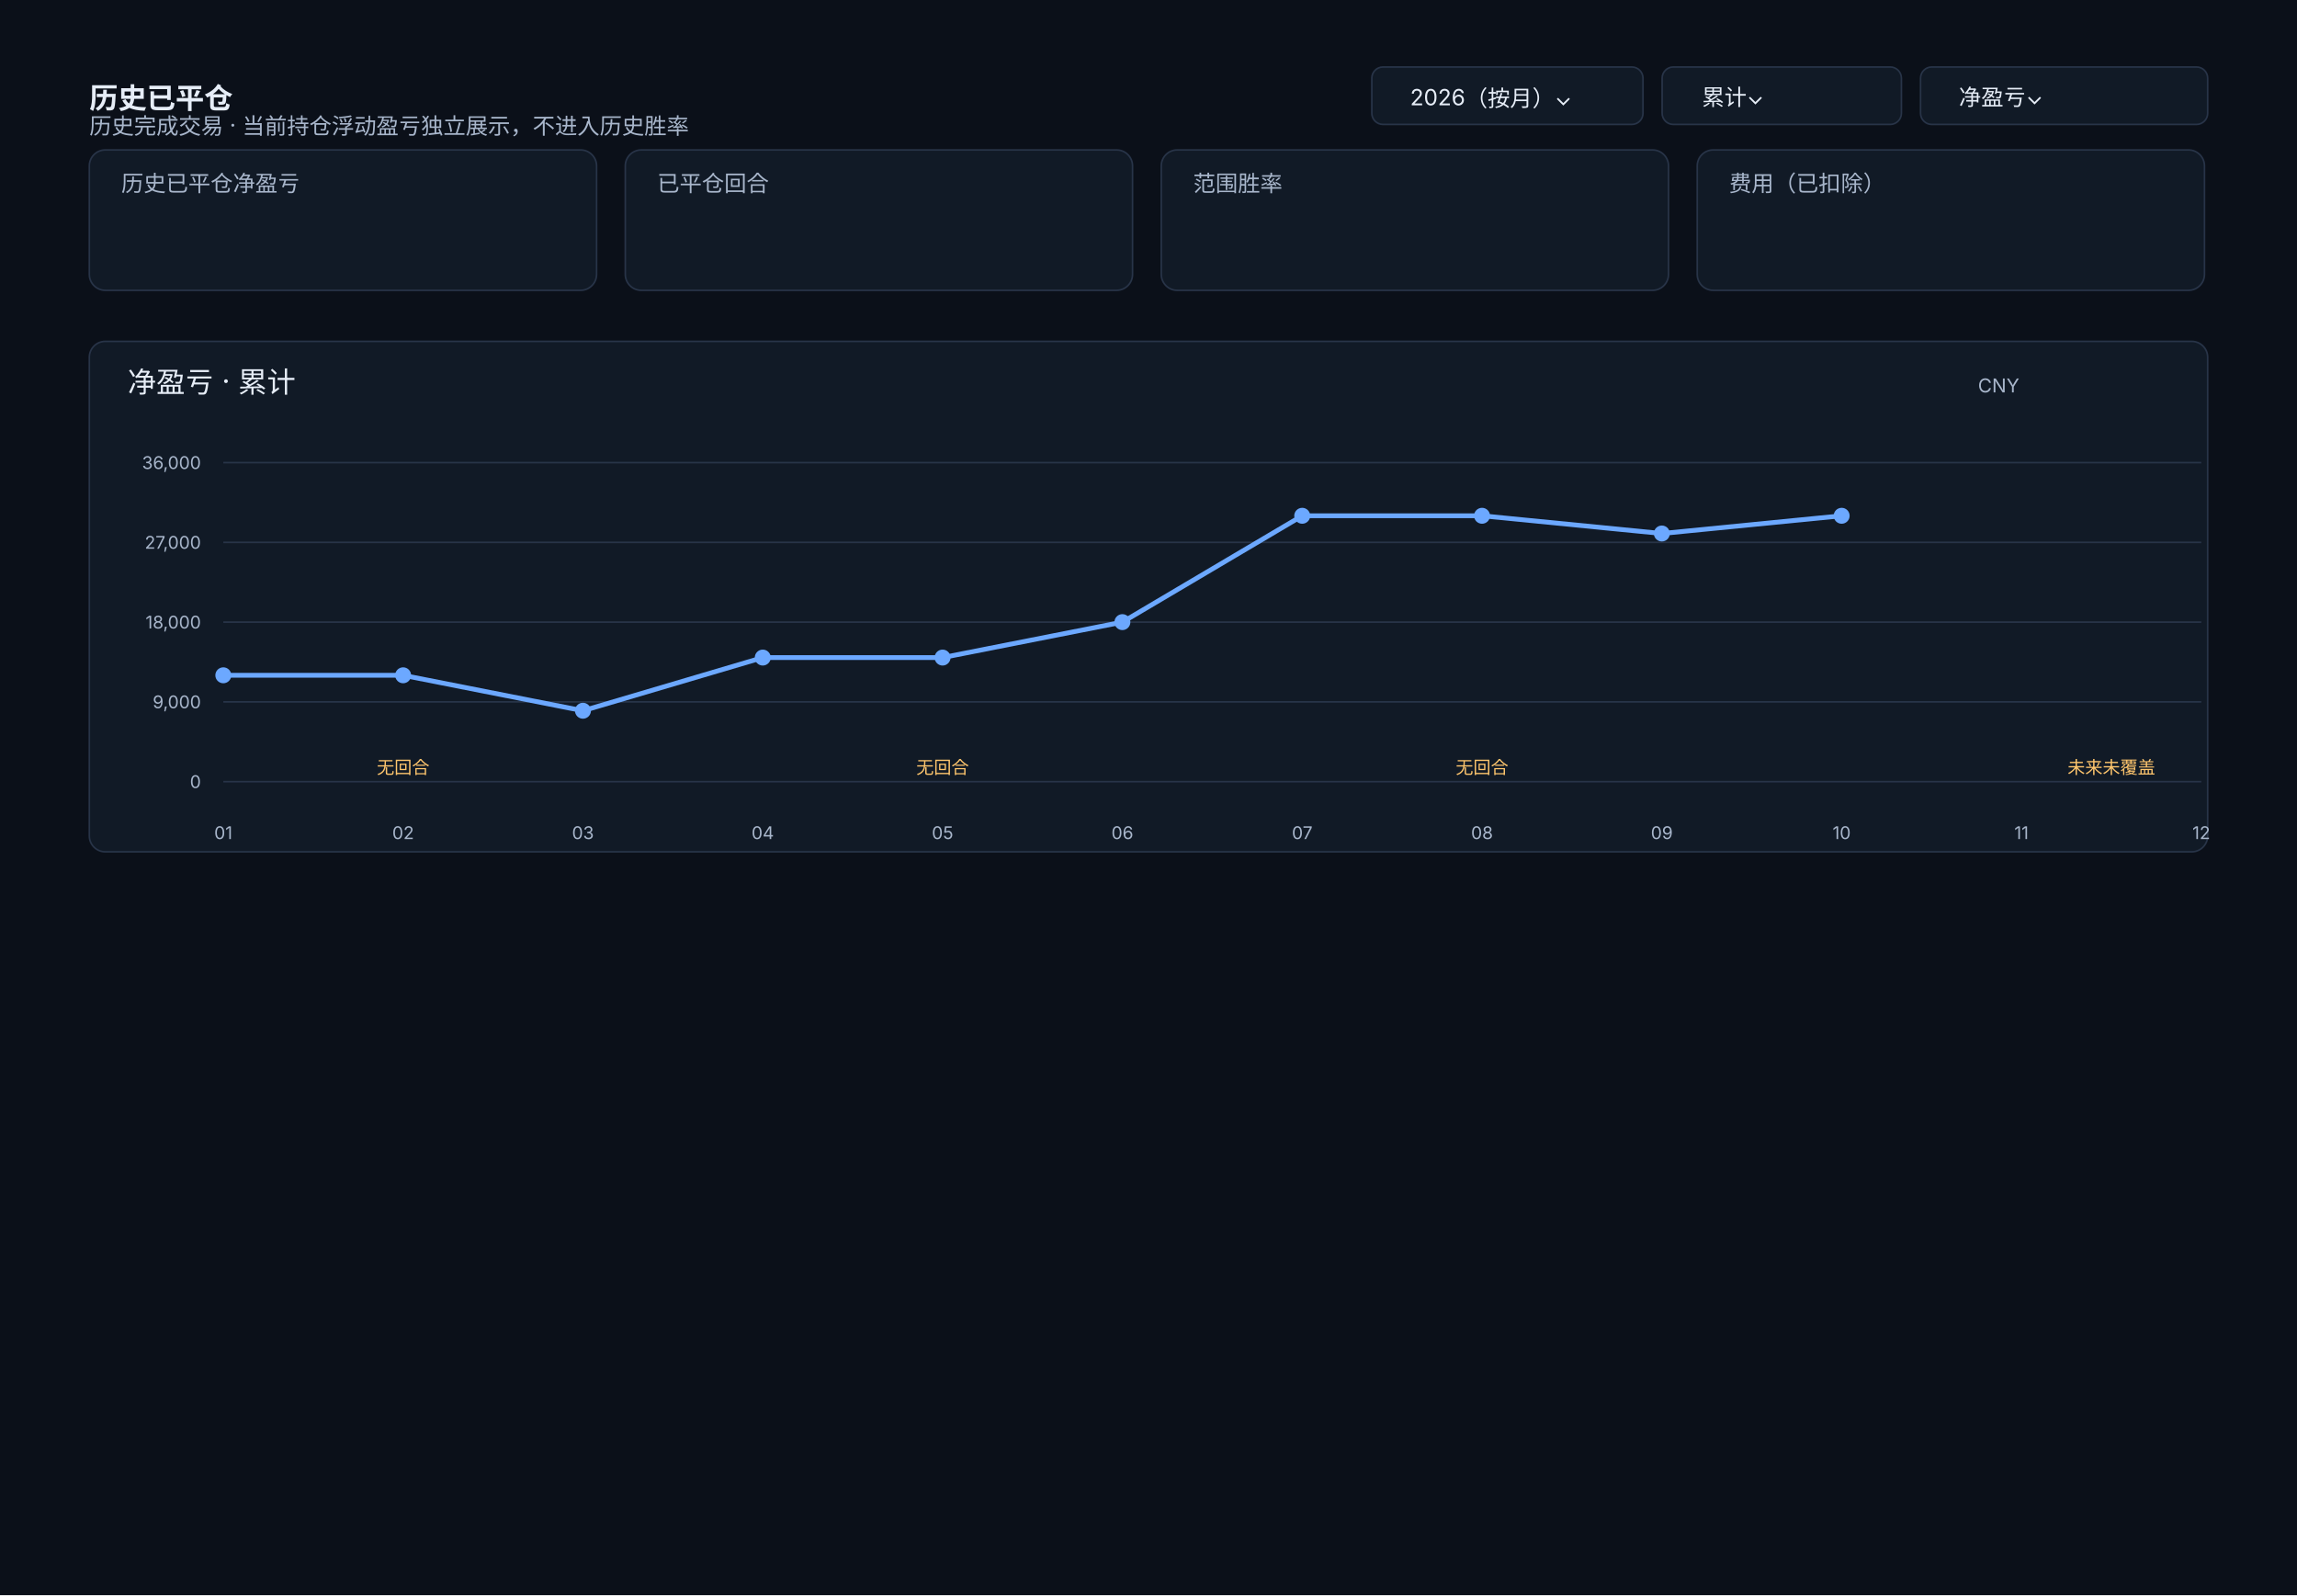
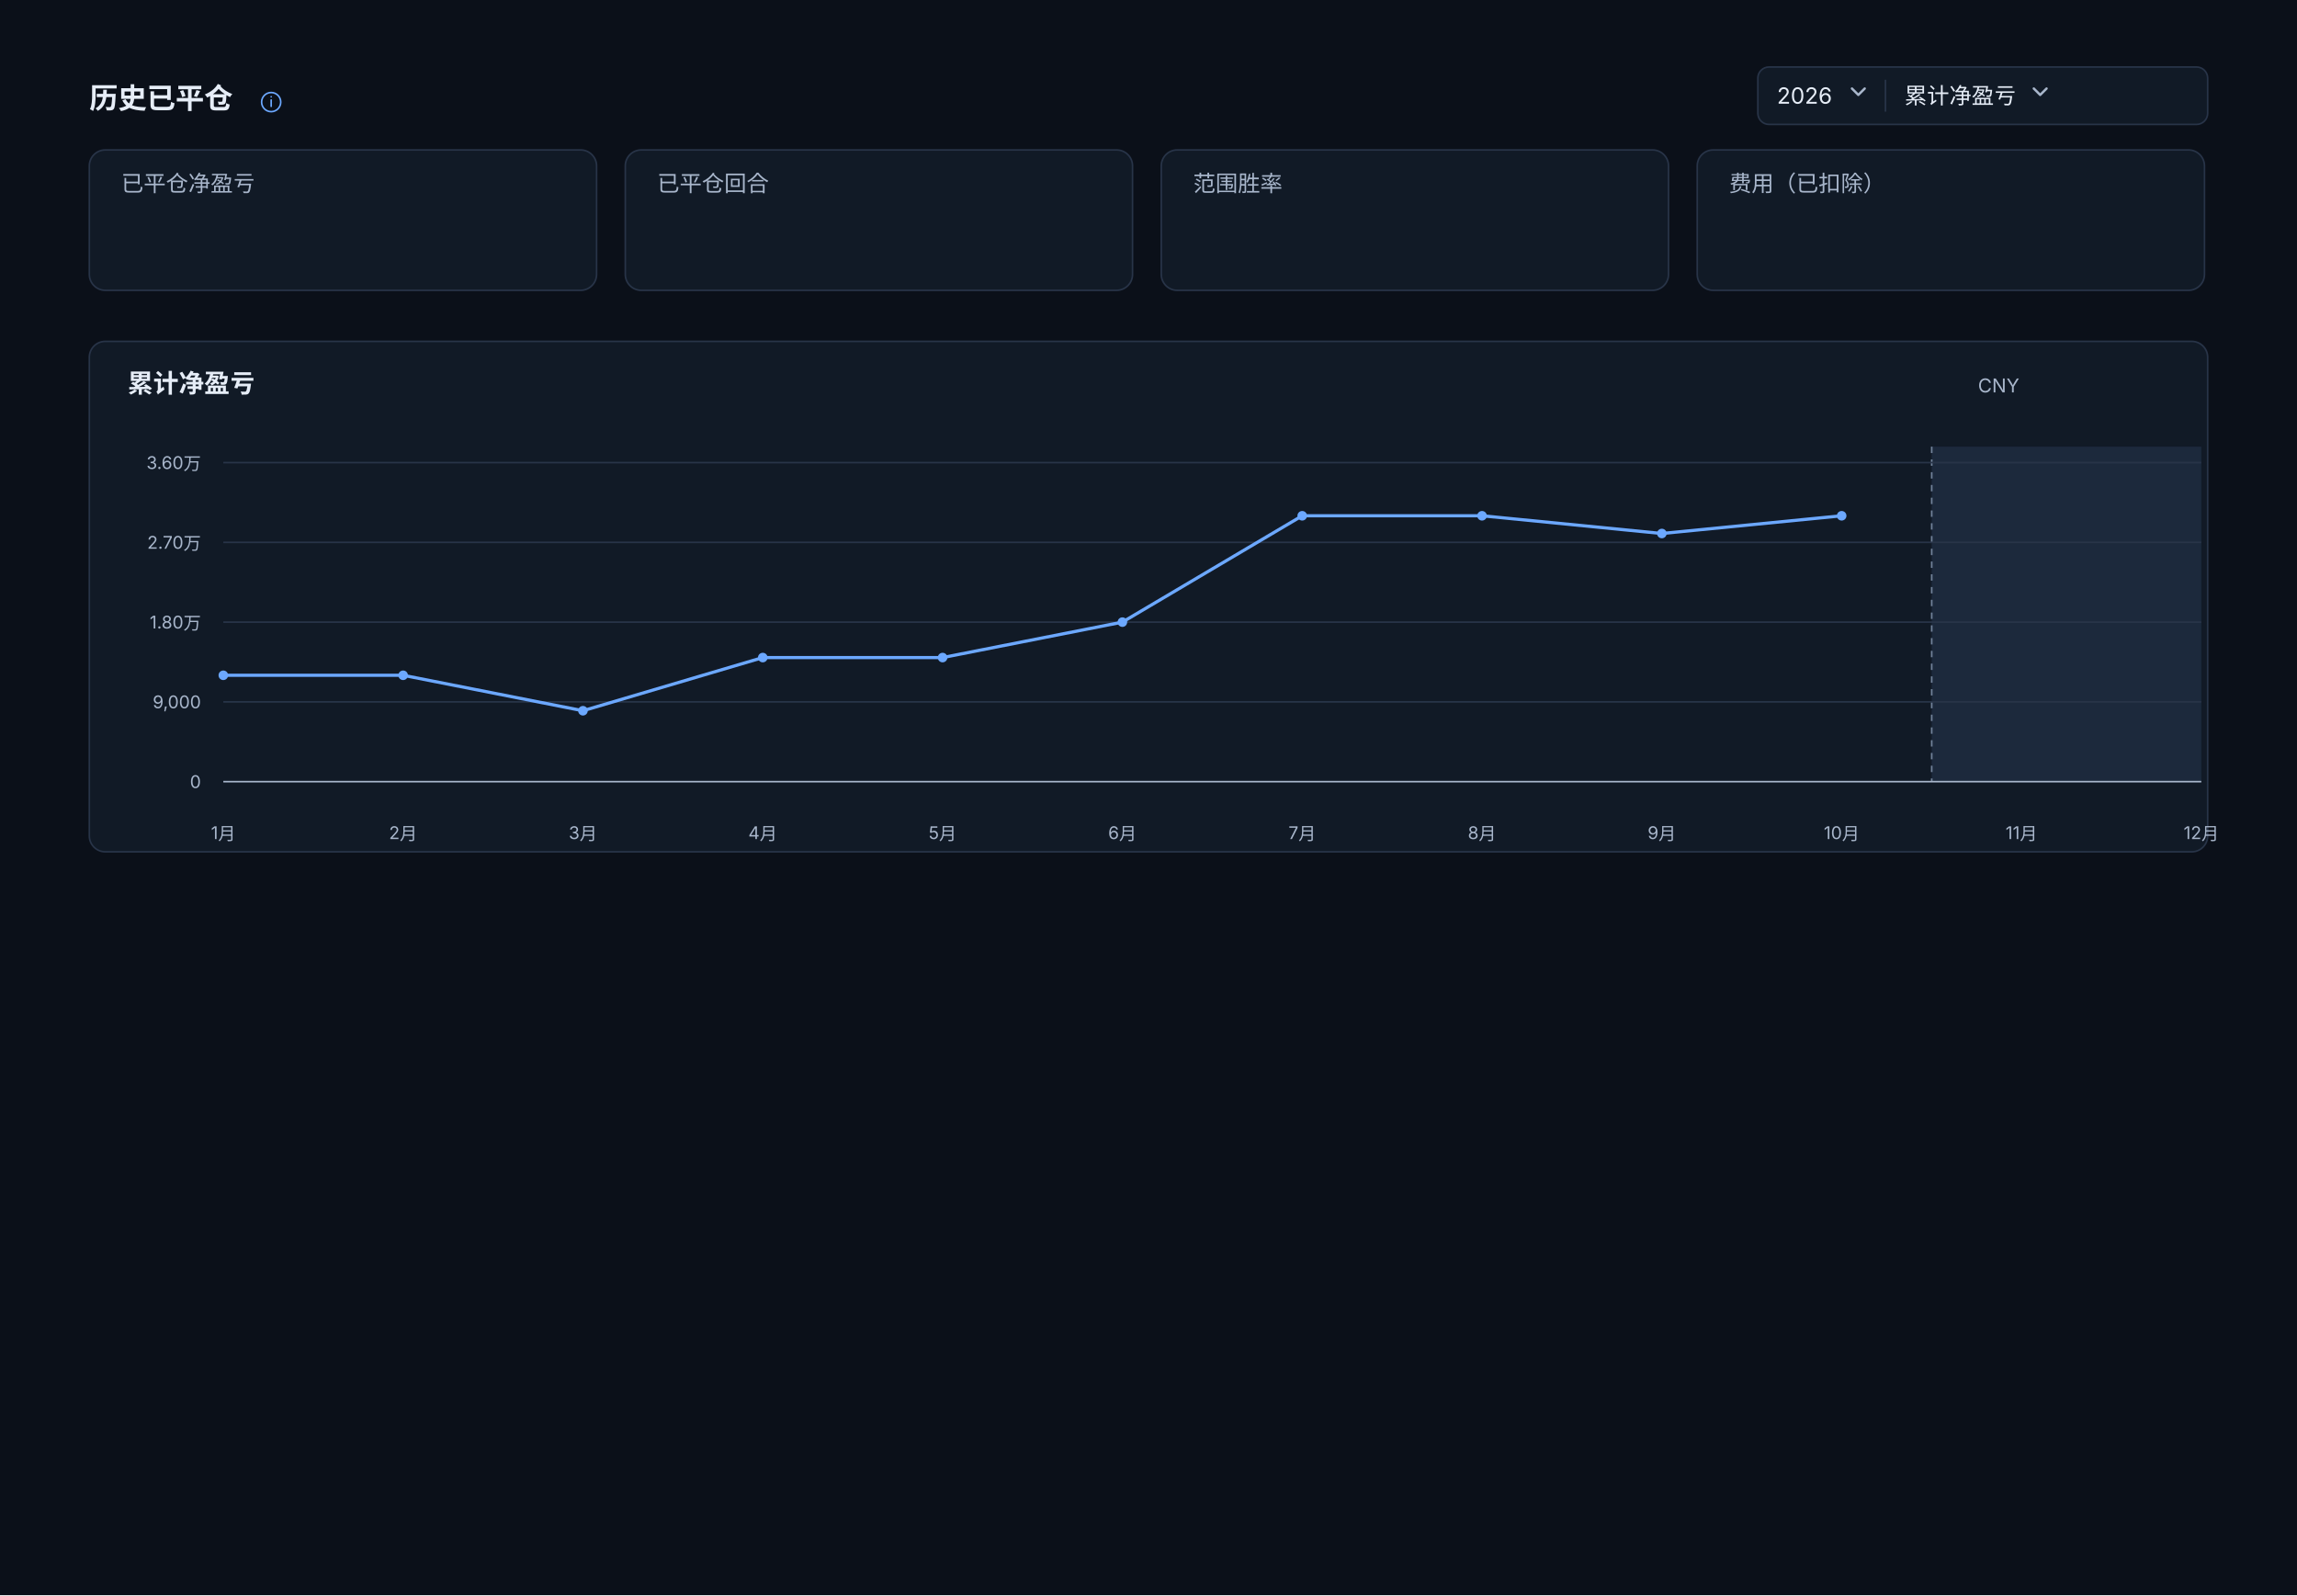
<svg xmlns="http://www.w3.org/2000/svg" width="1440" height="1000" viewBox="0 0 1440 1000" role="img" aria-labelledby="history-title history-desc">
  <rect width="1440" height="1000" fill="#0b1019" />
-   <text x="56" y="68" fill="#e6edf7" font-size="18" font-family="-apple-system,BlinkMacSystemFont,Segoe UI,PingFang SC,sans-serif" font-weight="700" text-anchor="start">历史已平仓</text>
-   <text x="56" y="84" fill="#a8b6cb" font-size="14" font-family="-apple-system,BlinkMacSystemFont,Segoe UI,PingFang SC,sans-serif" font-weight="400" text-anchor="start">历史完成交易 · 当前持仓浮动盈亏独立展示，不进入历史胜率</text>
-   <rect x="860" y="42" width="170" height="36" rx="7" fill="#111a26" stroke="#283448" />
-   <text x="884" y="66" fill="#e6edf7" font-size="14" font-family="-apple-system,BlinkMacSystemFont,Segoe UI,PingFang SC,sans-serif" font-weight="400" text-anchor="start">2026（按月）⌄</text>
-   <rect x="1042" y="42" width="150" height="36" rx="7" fill="#111a26" stroke="#283448" />
-   <text x="1067" y="66" fill="#e6edf7" font-size="14" font-family="-apple-system,BlinkMacSystemFont,Segoe UI,PingFang SC,sans-serif" font-weight="400" text-anchor="start">累计⌄</text>
-   <rect x="1204" y="42" width="180" height="36" rx="7" fill="#111a26" stroke="#283448" />
-   <text x="1228" y="66" fill="#e6edf7" font-size="14" font-family="-apple-system,BlinkMacSystemFont,Segoe UI,PingFang SC,sans-serif" font-weight="400" text-anchor="start">净盈亏⌄</text>
+   <text x="56" y="68" fill="#e6edf7" font-size="18" font-family="-apple-system,BlinkMacSystemFont,Segoe UI,PingFang SC,sans-serif" font-weight="600" text-anchor="start">历史已平仓</text>
+   <g role="img" aria-label="统计口径说明" data-control="history-scope-info" data-icon="info">
+     <svg x="162" y="56" width="16" height="16" viewBox="0 0 24 24" aria-hidden="true">
+       <circle cx="12" cy="12" r="9" fill="none" stroke="#6CA8FF" stroke-width="1.5" />
+       <path d="M12 10v6M12 7h.01" fill="none" stroke="#6CA8FF" stroke-width="1.5" stroke-linecap="round" stroke-linejoin="round" />
+     </svg>
+   </g>
+   <g role="group" aria-label="范围：2026；展示方式：累计净盈亏" data-control="history-controls">
+     <rect x="1102" y="42" width="282" height="36" rx="7" fill="#111a26" stroke="#283448" />
+     <text x="1114" y="65" fill="#e6edf7" font-size="14" font-family="-apple-system,BlinkMacSystemFont,Segoe UI,PingFang SC,sans-serif" font-weight="400" text-anchor="start">2026</text>
+     <svg x="1158" y="50" width="14" height="14" viewBox="0 0 14 14" aria-hidden="true" data-icon="chevron">
+       <path d="M3 5.5l4 4 4-4" fill="none" stroke="#a8b6cb" stroke-width="1.5" stroke-linecap="round" stroke-linejoin="round" />
+     </svg>
+     <line x1="1182" y1="50" x2="1182" y2="70" stroke="#283448" />
+     <text x="1194" y="65" fill="#e6edf7" font-size="14" font-family="-apple-system,BlinkMacSystemFont,Segoe UI,PingFang SC,sans-serif" font-weight="400" text-anchor="start">累计净盈亏</text>
+     <svg x="1272" y="50" width="14" height="14" viewBox="0 0 14 14" aria-hidden="true" data-icon="chevron">
+       <path d="M3 5.5l4 4 4-4" fill="none" stroke="#a8b6cb" stroke-width="1.5" stroke-linecap="round" stroke-linejoin="round" />
+     </svg>
+   </g>
  <rect x="56" y="94" width="318" height="88" rx="10" fill="#111a26" stroke="#283448" />
-   <text x="76" y="120" fill="#a8b6cb" font-size="14" font-family="-apple-system,BlinkMacSystemFont,Segoe UI,PingFang SC,sans-serif" font-weight="400" text-anchor="start">历史已平仓净盈亏</text>
+   <text x="76" y="120" fill="#a8b6cb" font-size="14" font-family="-apple-system,BlinkMacSystemFont,Segoe UI,PingFang SC,sans-serif" font-weight="400" text-anchor="start">已平仓净盈亏</text>
  <text x="76" y="157" fill="#e6edf7" font-size="28" font-family="-apple-system,BlinkMacSystemFont,Segoe UI,PingFang SC,sans-serif" font-weight="600" text-anchor="start" />
  <rect x="392" y="94" width="318" height="88" rx="10" fill="#111a26" stroke="#283448" />
  <text x="412" y="120" fill="#a8b6cb" font-size="14" font-family="-apple-system,BlinkMacSystemFont,Segoe UI,PingFang SC,sans-serif" font-weight="400" text-anchor="start">已平仓回合</text>
  <text x="412" y="157" fill="#e6edf7" font-size="28" font-family="-apple-system,BlinkMacSystemFont,Segoe UI,PingFang SC,sans-serif" font-weight="600" text-anchor="start" />
  <rect x="728" y="94" width="318" height="88" rx="10" fill="#111a26" stroke="#283448" />
  <text x="748" y="120" fill="#a8b6cb" font-size="14" font-family="-apple-system,BlinkMacSystemFont,Segoe UI,PingFang SC,sans-serif" font-weight="400" text-anchor="start">范围胜率</text>
  <text x="748" y="157" fill="#e6edf7" font-size="28" font-family="-apple-system,BlinkMacSystemFont,Segoe UI,PingFang SC,sans-serif" font-weight="600" text-anchor="start" />
-   <text x="748" y="178" fill="#a8b6cb" font-size="11" font-family="-apple-system,BlinkMacSystemFont,Segoe UI,PingFang SC,sans-serif" font-weight="400" text-anchor="start" />
+   <text x="1026" y="157" fill="#a8b6cb" font-size="11" font-family="-apple-system,BlinkMacSystemFont,Segoe UI,PingFang SC,sans-serif" font-weight="400" text-anchor="end" />
  <rect x="1064" y="94" width="318" height="88" rx="10" fill="#111a26" stroke="#283448" />
  <text x="1084" y="120" fill="#a8b6cb" font-size="14" font-family="-apple-system,BlinkMacSystemFont,Segoe UI,PingFang SC,sans-serif" font-weight="400" text-anchor="start">费用（已扣除）</text>
  <text x="1084" y="157" fill="#e6edf7" font-size="28" font-family="-apple-system,BlinkMacSystemFont,Segoe UI,PingFang SC,sans-serif" font-weight="600" text-anchor="start" />
  <rect x="56" y="214" width="1328" height="320" rx="10" fill="#111a26" stroke="#283448" />
-   <text x="80" y="246" fill="#e6edf7" font-size="18" font-family="-apple-system,BlinkMacSystemFont,Segoe UI,PingFang SC,sans-serif" font-weight="400" text-anchor="start">净盈亏 · 累计</text>
+   <rect x="1211" y="280" width="169" height="210" fill="#1d2b40" opacity="0.85" data-state="future-zone" />
+   <line x1="1211" y1="280" x2="1211" y2="490" stroke="#71829b" stroke-dasharray="4 4" />
+   <text x="80" y="246" fill="#e6edf7" font-size="16" font-family="-apple-system,BlinkMacSystemFont,Segoe UI,PingFang SC,sans-serif" font-weight="600" text-anchor="start">累计净盈亏</text>
  <text x="1240" y="246" fill="#a8b6cb" font-size="12" font-family="-apple-system,BlinkMacSystemFont,Segoe UI,PingFang SC,sans-serif" font-weight="400" text-anchor="start">CNY</text>
  <line x1="140" y1="290" x2="1380" y2="290" stroke="#283448" />
-   <text x="126" y="294" fill="#a8b6cb" font-size="11" font-family="-apple-system,BlinkMacSystemFont,Segoe UI,PingFang SC,sans-serif" font-weight="400" text-anchor="end">36,000</text>
+   <text x="126" y="294" fill="#a8b6cb" font-size="11" font-family="-apple-system,BlinkMacSystemFont,Segoe UI,PingFang SC,sans-serif" font-weight="400" text-anchor="end">3.60万</text>
  <line x1="140" y1="340" x2="1380" y2="340" stroke="#283448" />
-   <text x="126" y="344" fill="#a8b6cb" font-size="11" font-family="-apple-system,BlinkMacSystemFont,Segoe UI,PingFang SC,sans-serif" font-weight="400" text-anchor="end">27,000</text>
+   <text x="126" y="344" fill="#a8b6cb" font-size="11" font-family="-apple-system,BlinkMacSystemFont,Segoe UI,PingFang SC,sans-serif" font-weight="400" text-anchor="end">2.70万</text>
  <line x1="140" y1="390" x2="1380" y2="390" stroke="#283448" />
-   <text x="126" y="394" fill="#a8b6cb" font-size="11" font-family="-apple-system,BlinkMacSystemFont,Segoe UI,PingFang SC,sans-serif" font-weight="400" text-anchor="end">18,000</text>
+   <text x="126" y="394" fill="#a8b6cb" font-size="11" font-family="-apple-system,BlinkMacSystemFont,Segoe UI,PingFang SC,sans-serif" font-weight="400" text-anchor="end">1.80万</text>
  <line x1="140" y1="440" x2="1380" y2="440" stroke="#283448" />
  <text x="126" y="444" fill="#a8b6cb" font-size="11" font-family="-apple-system,BlinkMacSystemFont,Segoe UI,PingFang SC,sans-serif" font-weight="400" text-anchor="end">9,000</text>
-   <line x1="140" y1="490" x2="1380" y2="490" stroke="#283448" />
+   <line x1="140" y1="490" x2="1380" y2="490" stroke="#a8b6cb" />
  <text x="126" y="494" fill="#a8b6cb" font-size="11" font-family="-apple-system,BlinkMacSystemFont,Segoe UI,PingFang SC,sans-serif" font-weight="400" text-anchor="end">0</text>
  <g transform="translate(140 280)">
-     <polyline points="0,143.333 112.727,143.333 225.455,165.556 338.182,132.222 450.909,132.222 563.636,110 676.364,43.333 789.091,43.333 901.818,54.444 1014.545,43.333" fill="none" stroke="#6ca8ff" stroke-width="3" />
-     <circle cx="0" cy="143.333" r="5" fill="#6ca8ff" />
-     <circle cx="112.727" cy="143.333" r="5" fill="#6ca8ff" />
-     <text x="112.727" y="205" text-anchor="middle" fill="#ffc66d" font-size="11">无回合</text>
-     <circle cx="225.455" cy="165.556" r="5" fill="#6ca8ff" />
-     <circle cx="338.182" cy="132.222" r="5" fill="#6ca8ff" />
-     <circle cx="450.909" cy="132.222" r="5" fill="#6ca8ff" />
-     <text x="450.909" y="205" text-anchor="middle" fill="#ffc66d" font-size="11">无回合</text>
-     <circle cx="563.636" cy="110" r="5" fill="#6ca8ff" />
-     <circle cx="676.364" cy="43.333" r="5" fill="#6ca8ff" />
-     <circle cx="789.091" cy="43.333" r="5" fill="#6ca8ff" />
-     <text x="789.091" y="205" text-anchor="middle" fill="#ffc66d" font-size="11">无回合</text>
-     <circle cx="901.818" cy="54.444" r="5" fill="#6ca8ff" />
-     <circle cx="1014.545" cy="43.333" r="5" fill="#6ca8ff" />
-     <text x="1183.636" y="205" text-anchor="middle" fill="#ffc66d" font-size="11">未来未覆盖</text>
+     <polyline points="0,143.333 112.727,143.333 225.455,165.556 338.182,132.222 450.909,132.222 563.636,110 676.364,43.333 789.091,43.333 901.818,54.444 1014.545,43.333" fill="none" stroke="#6ca8ff" stroke-width="2" />
+     <circle cx="0" cy="143.333" r="3" fill="#6ca8ff" />
+     <circle cx="112.727" cy="143.333" r="3" fill="#6ca8ff" />
+     <circle cx="225.455" cy="165.556" r="3" fill="#6ca8ff" />
+     <circle cx="338.182" cy="132.222" r="3" fill="#6ca8ff" />
+     <circle cx="450.909" cy="132.222" r="3" fill="#6ca8ff" />
+     <circle cx="563.636" cy="110" r="3" fill="#6ca8ff" />
+     <circle cx="676.364" cy="43.333" r="3" fill="#6ca8ff" />
+     <circle cx="789.091" cy="43.333" r="3" fill="#6ca8ff" />
+     <circle cx="901.818" cy="54.444" r="3" fill="#6ca8ff" />
+     <circle cx="1014.545" cy="43.333" r="3" fill="#6ca8ff" />
  </g>
-   <text x="140" y="526" fill="#a8b6cb" font-size="11" font-family="-apple-system,BlinkMacSystemFont,Segoe UI,PingFang SC,sans-serif" font-weight="400" text-anchor="middle">01</text>
-   <text x="252.727" y="526" fill="#a8b6cb" font-size="11" font-family="-apple-system,BlinkMacSystemFont,Segoe UI,PingFang SC,sans-serif" font-weight="400" text-anchor="middle">02</text>
-   <text x="365.455" y="526" fill="#a8b6cb" font-size="11" font-family="-apple-system,BlinkMacSystemFont,Segoe UI,PingFang SC,sans-serif" font-weight="400" text-anchor="middle">03</text>
-   <text x="478.182" y="526" fill="#a8b6cb" font-size="11" font-family="-apple-system,BlinkMacSystemFont,Segoe UI,PingFang SC,sans-serif" font-weight="400" text-anchor="middle">04</text>
-   <text x="590.909" y="526" fill="#a8b6cb" font-size="11" font-family="-apple-system,BlinkMacSystemFont,Segoe UI,PingFang SC,sans-serif" font-weight="400" text-anchor="middle">05</text>
-   <text x="703.636" y="526" fill="#a8b6cb" font-size="11" font-family="-apple-system,BlinkMacSystemFont,Segoe UI,PingFang SC,sans-serif" font-weight="400" text-anchor="middle">06</text>
-   <text x="816.364" y="526" fill="#a8b6cb" font-size="11" font-family="-apple-system,BlinkMacSystemFont,Segoe UI,PingFang SC,sans-serif" font-weight="400" text-anchor="middle">07</text>
-   <text x="929.091" y="526" fill="#a8b6cb" font-size="11" font-family="-apple-system,BlinkMacSystemFont,Segoe UI,PingFang SC,sans-serif" font-weight="400" text-anchor="middle">08</text>
-   <text x="1041.818" y="526" fill="#a8b6cb" font-size="11" font-family="-apple-system,BlinkMacSystemFont,Segoe UI,PingFang SC,sans-serif" font-weight="400" text-anchor="middle">09</text>
-   <text x="1154.545" y="526" fill="#a8b6cb" font-size="11" font-family="-apple-system,BlinkMacSystemFont,Segoe UI,PingFang SC,sans-serif" font-weight="400" text-anchor="middle">10</text>
-   <text x="1267.273" y="526" fill="#a8b6cb" font-size="11" font-family="-apple-system,BlinkMacSystemFont,Segoe UI,PingFang SC,sans-serif" font-weight="400" text-anchor="middle">11</text>
-   <text x="1380" y="526" fill="#a8b6cb" font-size="11" font-family="-apple-system,BlinkMacSystemFont,Segoe UI,PingFang SC,sans-serif" font-weight="400" text-anchor="middle">12</text>
+   <text x="140" y="526" fill="#a8b6cb" font-size="11" font-family="-apple-system,BlinkMacSystemFont,Segoe UI,PingFang SC,sans-serif" font-weight="400" text-anchor="middle">1月</text>
+   <text x="252.727" y="526" fill="#a8b6cb" font-size="11" font-family="-apple-system,BlinkMacSystemFont,Segoe UI,PingFang SC,sans-serif" font-weight="400" text-anchor="middle">2月</text>
+   <text x="365.455" y="526" fill="#a8b6cb" font-size="11" font-family="-apple-system,BlinkMacSystemFont,Segoe UI,PingFang SC,sans-serif" font-weight="400" text-anchor="middle">3月</text>
+   <text x="478.182" y="526" fill="#a8b6cb" font-size="11" font-family="-apple-system,BlinkMacSystemFont,Segoe UI,PingFang SC,sans-serif" font-weight="400" text-anchor="middle">4月</text>
+   <text x="590.909" y="526" fill="#a8b6cb" font-size="11" font-family="-apple-system,BlinkMacSystemFont,Segoe UI,PingFang SC,sans-serif" font-weight="400" text-anchor="middle">5月</text>
+   <text x="703.636" y="526" fill="#a8b6cb" font-size="11" font-family="-apple-system,BlinkMacSystemFont,Segoe UI,PingFang SC,sans-serif" font-weight="400" text-anchor="middle">6月</text>
+   <text x="816.364" y="526" fill="#a8b6cb" font-size="11" font-family="-apple-system,BlinkMacSystemFont,Segoe UI,PingFang SC,sans-serif" font-weight="400" text-anchor="middle">7月</text>
+   <text x="929.091" y="526" fill="#a8b6cb" font-size="11" font-family="-apple-system,BlinkMacSystemFont,Segoe UI,PingFang SC,sans-serif" font-weight="400" text-anchor="middle">8月</text>
+   <text x="1041.818" y="526" fill="#a8b6cb" font-size="11" font-family="-apple-system,BlinkMacSystemFont,Segoe UI,PingFang SC,sans-serif" font-weight="400" text-anchor="middle">9月</text>
+   <text x="1154.545" y="526" fill="#a8b6cb" font-size="11" font-family="-apple-system,BlinkMacSystemFont,Segoe UI,PingFang SC,sans-serif" font-weight="400" text-anchor="middle">10月</text>
+   <text x="1267.273" y="526" fill="#a8b6cb" font-size="11" font-family="-apple-system,BlinkMacSystemFont,Segoe UI,PingFang SC,sans-serif" font-weight="400" text-anchor="middle">11月</text>
+   <text x="1380" y="526" fill="#a8b6cb" font-size="11" font-family="-apple-system,BlinkMacSystemFont,Segoe UI,PingFang SC,sans-serif" font-weight="400" text-anchor="middle">12月</text>
</svg>
